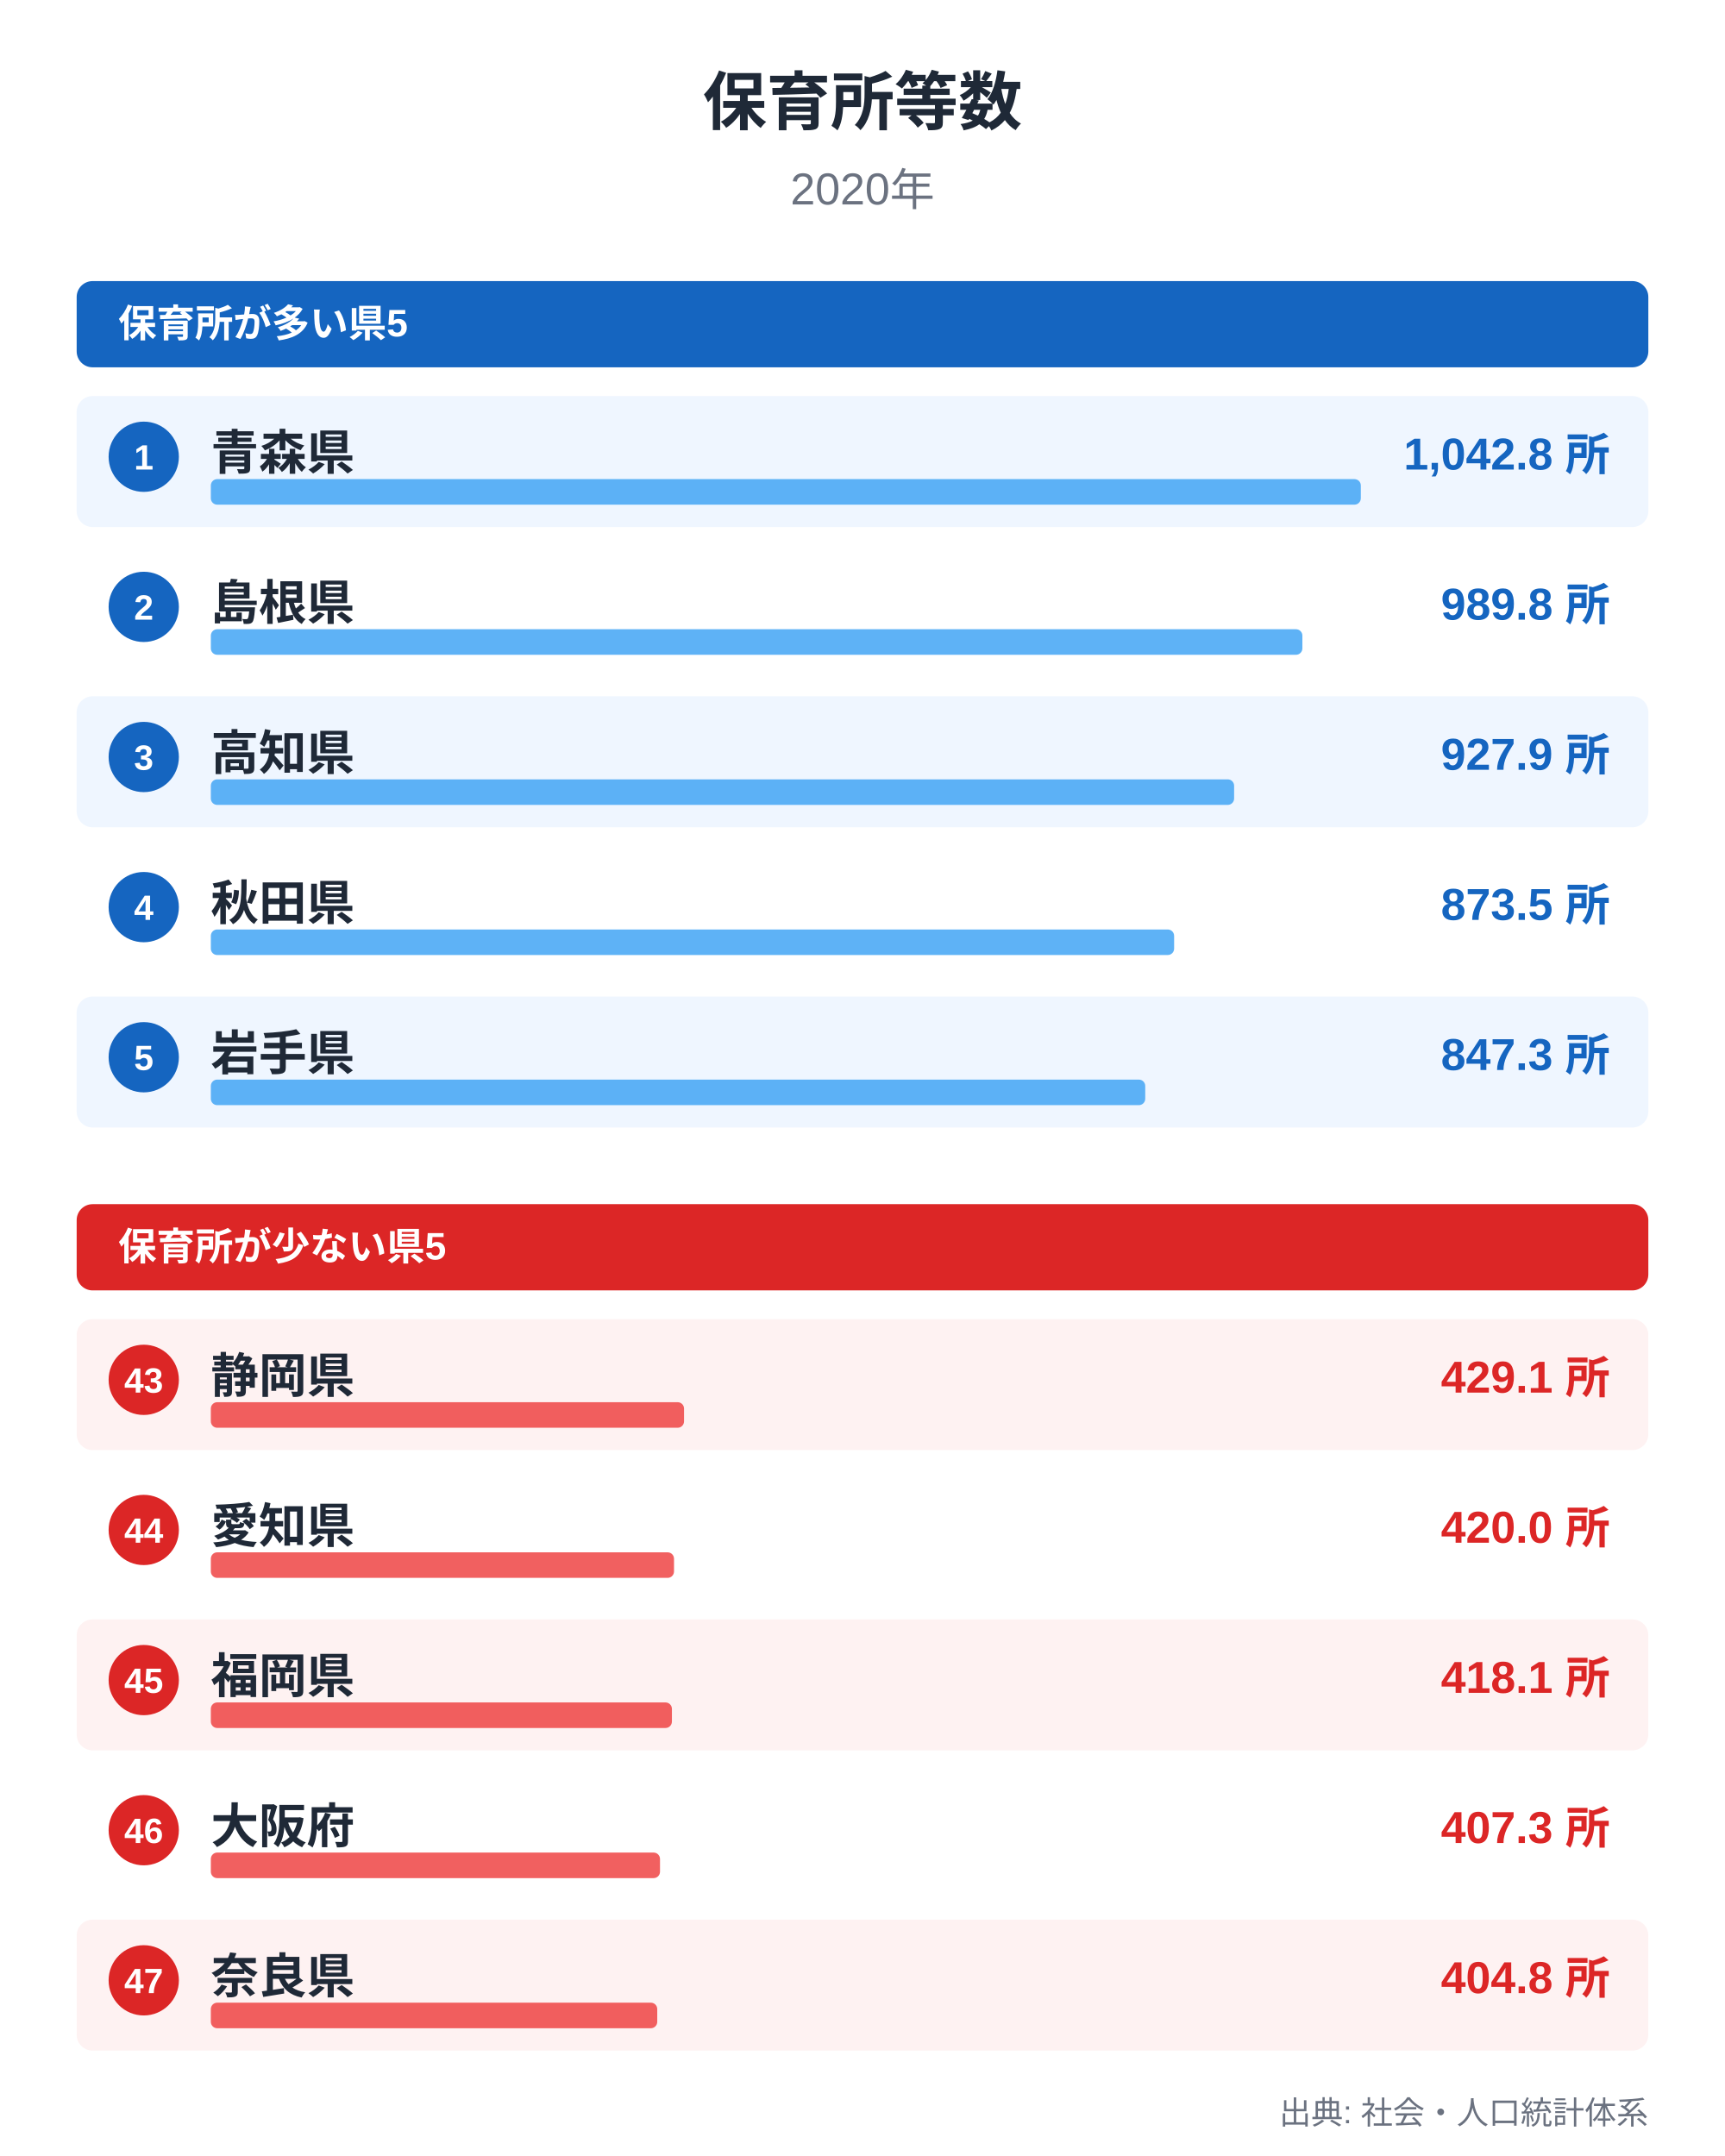
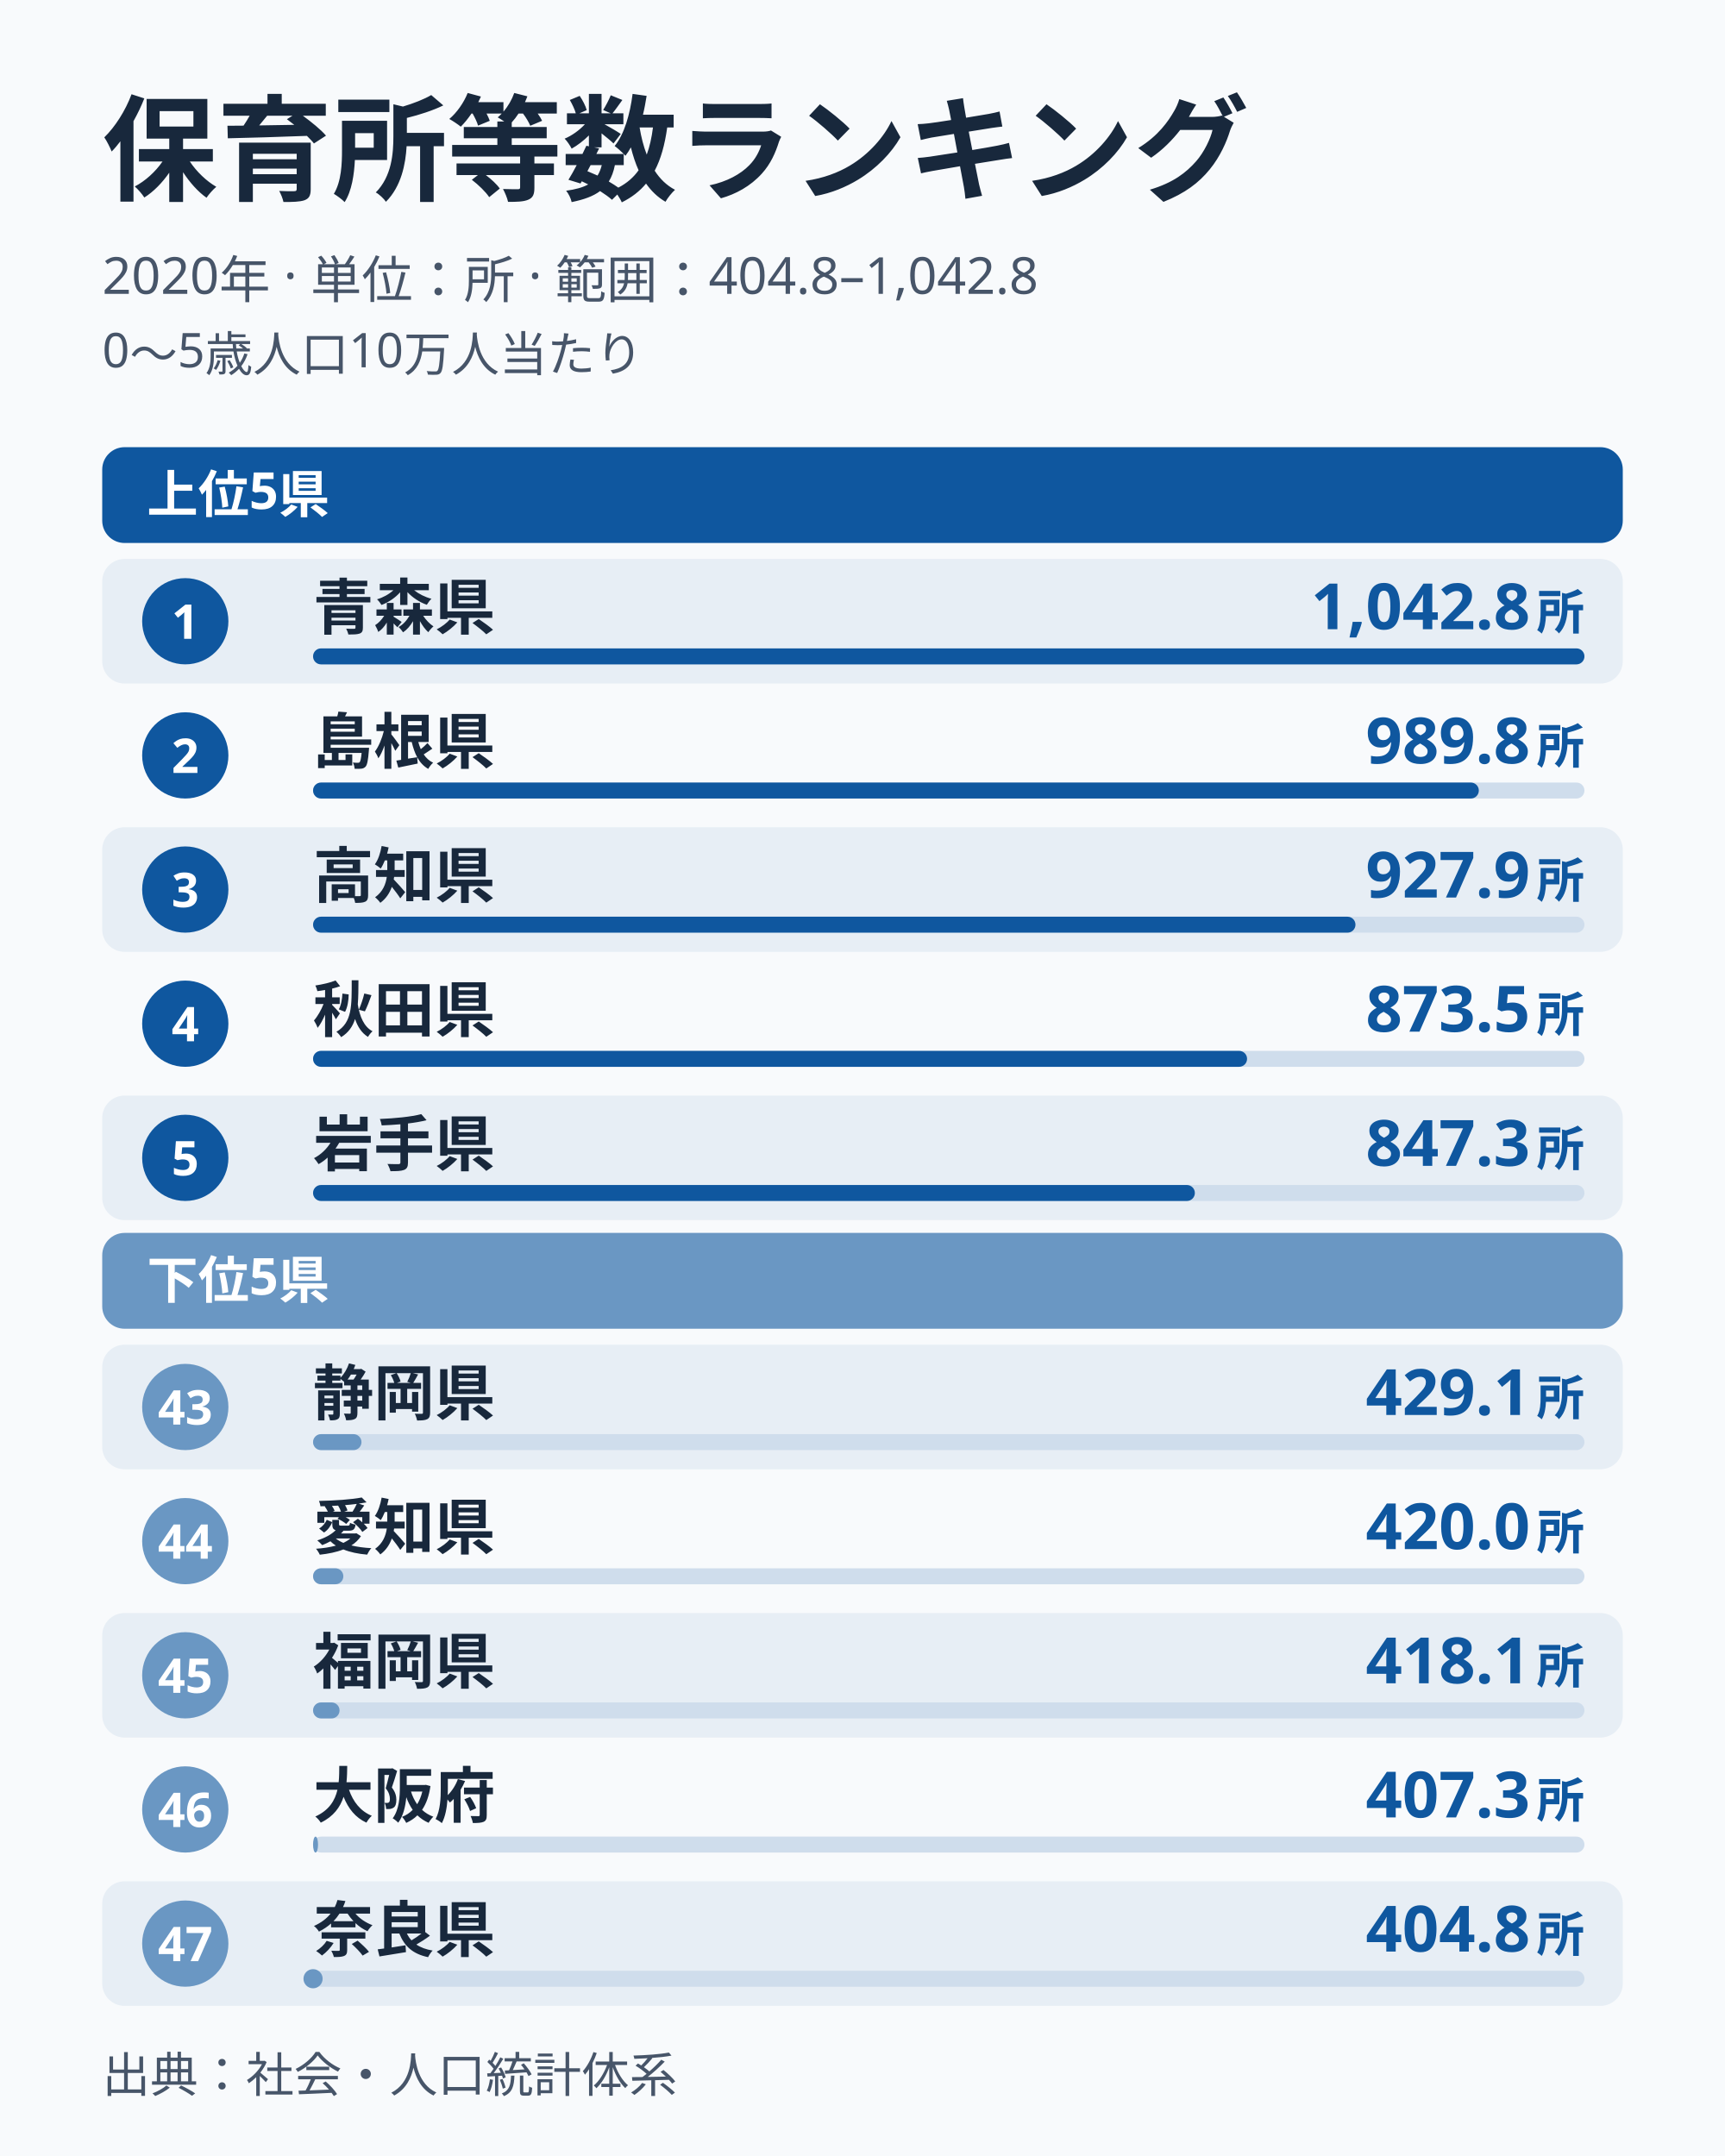
- <svg xmlns="http://www.w3.org/2000/svg" width="1080" height="1350" viewBox="0 0 1080 1350" font-family="'Helvetica Neue', Arial, 'Hiragino Kaku Gothic ProN', sans-serif" role="img" aria-label="保育所等数">
-   <style>
-     .svg-bg{fill:#ffffff}
-     .svg-plot{fill:#f9fafb}
-     .svg-plot-border{stroke:#d1d5db}
-     .svg-title{fill:#1f2937}
-     .svg-axis{fill:#374151}
-     .svg-tick{fill:#6b7280}
-     .svg-grid{stroke:#e5e7eb}
-     @media (prefers-color-scheme:dark){
-     .svg-bg{fill:#0f172a}
-     .svg-plot{fill:#1e293b}
-     .svg-plot-border{stroke:#334155}
-     .svg-title{fill:#e2e8f0}
-     .svg-axis{fill:#cbd5e1}
-     .svg-tick{fill:#94a3b8}
-     .svg-grid{stroke:#334155}
-     }
-   </style>
-   <rect width="1080" height="1350" class="svg-bg" />
-   <text x="540" y="78" text-anchor="middle" font-size="40" font-weight="bold" class="svg-title">保育所等数</text>
-   <text x="540" y="128" text-anchor="middle" font-size="28" class="svg-tick">2020年</text>
-   <rect x="48" y="176" width="984" height="54" rx="10" fill="#1565c0" />
-   <text x="74" y="211" font-size="24" font-weight="bold" fill="#ffffff">保育所が多い県5</text>
-   <rect x="48" y="248" width="984" height="82" rx="10" fill="#eff6ff" />
-   <circle cx="90" cy="286" r="22" fill="#1565c0" />
-   <text x="90" y="294" text-anchor="middle" font-size="22" font-weight="bold" fill="#ffffff">1</text>
-   <text x="132" y="294" font-size="30" font-weight="bold" fill="#1f2937">青森県</text>
-   <text x="1008" y="294" text-anchor="end" font-size="28" font-weight="700" fill="#1565c0">1,042.8 所</text>
-   <rect x="132" y="300" width="720" height="16" rx="4" fill="#42a5f5" opacity="0.85" />
-   <rect x="48" y="342" width="984" height="82" rx="10" fill="#ffffff" />
-   <circle cx="90" cy="380" r="22" fill="#1565c0" />
-   <text x="90" y="388" text-anchor="middle" font-size="22" font-weight="bold" fill="#ffffff">2</text>
-   <text x="132" y="388" font-size="30" font-weight="bold" fill="#1f2937">島根県</text>
-   <text x="1008" y="388" text-anchor="end" font-size="28" font-weight="700" fill="#1565c0">989.8 所</text>
-   <rect x="132" y="394" width="683.406" height="16" rx="4" fill="#42a5f5" opacity="0.85" />
-   <rect x="48" y="436" width="984" height="82" rx="10" fill="#eff6ff" />
-   <circle cx="90" cy="474" r="22" fill="#1565c0" />
-   <text x="90" y="482" text-anchor="middle" font-size="22" font-weight="bold" fill="#ffffff">3</text>
-   <text x="132" y="482" font-size="30" font-weight="bold" fill="#1f2937">高知県</text>
-   <text x="1008" y="482" text-anchor="end" font-size="28" font-weight="700" fill="#1565c0">927.9 所</text>
-   <rect x="132" y="488" width="640.667" height="16" rx="4" fill="#42a5f5" opacity="0.85" />
-   <rect x="48" y="530" width="984" height="82" rx="10" fill="#ffffff" />
-   <circle cx="90" cy="568" r="22" fill="#1565c0" />
-   <text x="90" y="576" text-anchor="middle" font-size="22" font-weight="bold" fill="#ffffff">4</text>
-   <text x="132" y="576" font-size="30" font-weight="bold" fill="#1f2937">秋田県</text>
-   <text x="1008" y="576" text-anchor="end" font-size="28" font-weight="700" fill="#1565c0">873.5 所</text>
-   <rect x="132" y="582" width="603.107" height="16" rx="4" fill="#42a5f5" opacity="0.85" />
-   <rect x="48" y="624" width="984" height="82" rx="10" fill="#eff6ff" />
-   <circle cx="90" cy="662" r="22" fill="#1565c0" />
-   <text x="90" y="670" text-anchor="middle" font-size="22" font-weight="bold" fill="#ffffff">5</text>
-   <text x="132" y="670" font-size="30" font-weight="bold" fill="#1f2937">岩手県</text>
-   <text x="1008" y="670" text-anchor="end" font-size="28" font-weight="700" fill="#1565c0">847.3 所</text>
-   <rect x="132" y="676" width="585.017" height="16" rx="4" fill="#42a5f5" opacity="0.85" />
-   <rect x="48" y="754" width="984" height="54" rx="10" fill="#dc2626" />
-   <text x="74" y="789" font-size="24" font-weight="bold" fill="#ffffff">保育所が少ない県5</text>
-   <rect x="48" y="826" width="984" height="82" rx="10" fill="#fef2f2" />
-   <circle cx="90" cy="864" r="22" fill="#dc2626" />
-   <text x="90" y="872" text-anchor="middle" font-size="22" font-weight="bold" fill="#ffffff">43</text>
-   <text x="132" y="872" font-size="30" font-weight="bold" fill="#1f2937">静岡県</text>
-   <text x="1008" y="872" text-anchor="end" font-size="28" font-weight="700" fill="#dc2626">429.1 所</text>
-   <rect x="132" y="878" width="296.272" height="16" rx="4" fill="#ef4444" opacity="0.85" />
-   <rect x="48" y="920" width="984" height="82" rx="10" fill="#ffffff" />
-   <circle cx="90" cy="958" r="22" fill="#dc2626" />
-   <text x="90" y="966" text-anchor="middle" font-size="22" font-weight="bold" fill="#ffffff">44</text>
-   <text x="132" y="966" font-size="30" font-weight="bold" fill="#1f2937">愛知県</text>
-   <text x="1008" y="966" text-anchor="end" font-size="28" font-weight="700" fill="#dc2626">420.0 所</text>
-   <rect x="132" y="972" width="289.988" height="16" rx="4" fill="#ef4444" opacity="0.85" />
-   <rect x="48" y="1014" width="984" height="82" rx="10" fill="#fef2f2" />
-   <circle cx="90" cy="1052" r="22" fill="#dc2626" />
-   <text x="90" y="1060" text-anchor="middle" font-size="22" font-weight="bold" fill="#ffffff">45</text>
-   <text x="132" y="1060" font-size="30" font-weight="bold" fill="#1f2937">福岡県</text>
-   <text x="1008" y="1060" text-anchor="end" font-size="28" font-weight="700" fill="#dc2626">418.1 所</text>
-   <rect x="132" y="1066" width="288.677" height="16" rx="4" fill="#ef4444" opacity="0.85" />
-   <rect x="48" y="1108" width="984" height="82" rx="10" fill="#ffffff" />
-   <circle cx="90" cy="1146" r="22" fill="#dc2626" />
-   <text x="90" y="1154" text-anchor="middle" font-size="22" font-weight="bold" fill="#ffffff">46</text>
-   <text x="132" y="1154" font-size="30" font-weight="bold" fill="#1f2937">大阪府</text>
-   <text x="1008" y="1154" text-anchor="end" font-size="28" font-weight="700" fill="#dc2626">407.3 所</text>
-   <rect x="132" y="1160" width="281.22" height="16" rx="4" fill="#ef4444" opacity="0.85" />
-   <rect x="48" y="1202" width="984" height="82" rx="10" fill="#fef2f2" />
-   <circle cx="90" cy="1240" r="22" fill="#dc2626" />
-   <text x="90" y="1248" text-anchor="middle" font-size="22" font-weight="bold" fill="#ffffff">47</text>
-   <text x="132" y="1248" font-size="30" font-weight="bold" fill="#1f2937">奈良県</text>
-   <text x="1008" y="1248" text-anchor="end" font-size="28" font-weight="700" fill="#dc2626">404.8 所</text>
-   <rect x="132" y="1254" width="279.494" height="16" rx="4" fill="#ef4444" opacity="0.85" />
-   <text x="1032" y="1330" text-anchor="end" font-size="20" class="svg-tick">出典: 社会・人口統計体系</text>
+ <svg xmlns="http://www.w3.org/2000/svg" width="1080" height="1350" viewBox="0 0 1080 1350" role="img" aria-label="保育所等数ランキング" data-theme="light" data-image-template="bar" data-domain-min="404.8" data-domain-max="1042.8">
+   <rect width="1080" height="1350" fill="#F8FAFC" />
+   <g font-family="'Noto Sans JP','Hiragino Kaku Gothic ProN','Yu Gothic',Meiryo,sans-serif" fill="#18283C">
+     <text x="64" y="120" font-size="72" font-weight="700">保育所等数ランキング</text>
+     <text x="64" y="184" font-size="32" fill="#475569">2020年 · 単位：所 · 範囲：404.8–1,042.8</text>
+     <text x="64" y="230" font-size="30" fill="#475569">0～5歳人口10万人当たり</text>
+     <rect x="64" y="280" width="952" height="60" rx="14" fill="#0f579f" />
+     <text x="92" y="321" font-size="32" font-weight="700" fill="#FFFFFF">上位5県</text>
+     <g data-rank="1" data-value="1042.8">
+       <rect x="64" y="350" width="952" height="78" rx="14" fill="#e7eef5" />
+       <circle cx="116" cy="389" r="27" fill="#0f579f" />
+       <text x="116" y="400" text-anchor="middle" font-size="30" font-weight="700" fill="#FFFFFF">1</text>
+       <text x="196" y="394" font-size="38" font-weight="700" fill="#18283C">青森県</text>
+       <text x="992" y="394" text-anchor="end" font-size="40" font-weight="700" fill="#0f579f">1,042.8<tspan font-size="30" dx="4">所</tspan>
+       </text>
+       <rect data-bar-track="true" x="196" y="406" width="796" height="10" rx="5" fill="#cfddec" />
+       <rect data-bar-value="true" x="196" y="406" width="796" height="10" rx="5" fill="#0f579f" />
+     </g>
+     <g data-rank="2" data-value="989.8">
+       <circle cx="116" cy="473" r="27" fill="#0f579f" />
+       <text x="116" y="484" text-anchor="middle" font-size="30" font-weight="700" fill="#FFFFFF">2</text>
+       <text x="196" y="478" font-size="38" font-weight="700" fill="#18283C">島根県</text>
+       <text x="992" y="478" text-anchor="end" font-size="40" font-weight="700" fill="#0f579f">989.8<tspan font-size="30" dx="4">所</tspan>
+       </text>
+       <rect data-bar-track="true" x="196" y="490" width="796" height="10" rx="5" fill="#cfddec" />
+       <rect data-bar-value="true" x="196" y="490" width="729.875" height="10" rx="5" fill="#0f579f" />
+     </g>
+     <g data-rank="3" data-value="927.9">
+       <rect x="64" y="518" width="952" height="78" rx="14" fill="#e7eef5" />
+       <circle cx="116" cy="557" r="27" fill="#0f579f" />
+       <text x="116" y="568" text-anchor="middle" font-size="30" font-weight="700" fill="#FFFFFF">3</text>
+       <text x="196" y="562" font-size="38" font-weight="700" fill="#18283C">高知県</text>
+       <text x="992" y="562" text-anchor="end" font-size="40" font-weight="700" fill="#0f579f">927.9<tspan font-size="30" dx="4">所</tspan>
+       </text>
+       <rect data-bar-track="true" x="196" y="574" width="796" height="10" rx="5" fill="#cfddec" />
+       <rect data-bar-value="true" x="196" y="574" width="652.645" height="10" rx="5" fill="#0f579f" />
+     </g>
+     <g data-rank="4" data-value="873.5">
+       <circle cx="116" cy="641" r="27" fill="#0f579f" />
+       <text x="116" y="652" text-anchor="middle" font-size="30" font-weight="700" fill="#FFFFFF">4</text>
+       <text x="196" y="646" font-size="38" font-weight="700" fill="#18283C">秋田県</text>
+       <text x="992" y="646" text-anchor="end" font-size="40" font-weight="700" fill="#0f579f">873.5<tspan font-size="30" dx="4">所</tspan>
+       </text>
+       <rect data-bar-track="true" x="196" y="658" width="796" height="10" rx="5" fill="#cfddec" />
+       <rect data-bar-value="true" x="196" y="658" width="584.773" height="10" rx="5" fill="#0f579f" />
+     </g>
+     <g data-rank="5" data-value="847.3">
+       <rect x="64" y="686" width="952" height="78" rx="14" fill="#e7eef5" />
+       <circle cx="116" cy="725" r="27" fill="#0f579f" />
+       <text x="116" y="736" text-anchor="middle" font-size="30" font-weight="700" fill="#FFFFFF">5</text>
+       <text x="196" y="730" font-size="38" font-weight="700" fill="#18283C">岩手県</text>
+       <text x="992" y="730" text-anchor="end" font-size="40" font-weight="700" fill="#0f579f">847.3<tspan font-size="30" dx="4">所</tspan>
+       </text>
+       <rect data-bar-track="true" x="196" y="742" width="796" height="10" rx="5" fill="#cfddec" />
+       <rect data-bar-value="true" x="196" y="742" width="552.085" height="10" rx="5" fill="#0f579f" />
+     </g>
+     <rect x="64" y="772" width="952" height="60" rx="14" fill="#6a97c3" />
+     <text x="92" y="813" font-size="32" font-weight="700" fill="#FFFFFF">下位5県</text>
+     <g data-rank="43" data-value="429.1">
+       <rect x="64" y="842" width="952" height="78" rx="14" fill="#e7eef5" />
+       <circle cx="116" cy="881" r="27" fill="#6a97c3" />
+       <text x="116" y="892" text-anchor="middle" font-size="30" font-weight="700" fill="#FFFFFF">43</text>
+       <text x="196" y="886" font-size="38" font-weight="700" fill="#18283C">静岡県</text>
+       <text x="992" y="886" text-anchor="end" font-size="40" font-weight="700" fill="#0f579f">429.1<tspan font-size="30" dx="4">所</tspan>
+       </text>
+       <rect data-bar-track="true" x="196" y="898" width="796" height="10" rx="5" fill="#cfddec" />
+       <rect data-bar-value="true" x="196" y="898" width="30.318" height="10" rx="5" fill="#6a97c3" />
+     </g>
+     <g data-rank="44" data-value="420">
+       <circle cx="116" cy="965" r="27" fill="#6a97c3" />
+       <text x="116" y="976" text-anchor="middle" font-size="30" font-weight="700" fill="#FFFFFF">44</text>
+       <text x="196" y="970" font-size="38" font-weight="700" fill="#18283C">愛知県</text>
+       <text x="992" y="970" text-anchor="end" font-size="40" font-weight="700" fill="#0f579f">420.0<tspan font-size="30" dx="4">所</tspan>
+       </text>
+       <rect data-bar-track="true" x="196" y="982" width="796" height="10" rx="5" fill="#cfddec" />
+       <rect data-bar-value="true" x="196" y="982" width="18.964" height="10" rx="5" fill="#6a97c3" />
+     </g>
+     <g data-rank="45" data-value="418.1">
+       <rect x="64" y="1010" width="952" height="78" rx="14" fill="#e7eef5" />
+       <circle cx="116" cy="1049" r="27" fill="#6a97c3" />
+       <text x="116" y="1060" text-anchor="middle" font-size="30" font-weight="700" fill="#FFFFFF">45</text>
+       <text x="196" y="1054" font-size="38" font-weight="700" fill="#18283C">福岡県</text>
+       <text x="992" y="1054" text-anchor="end" font-size="40" font-weight="700" fill="#0f579f">418.1<tspan font-size="30" dx="4">所</tspan>
+       </text>
+       <rect data-bar-track="true" x="196" y="1066" width="796" height="10" rx="5" fill="#cfddec" />
+       <rect data-bar-value="true" x="196" y="1066" width="16.594" height="10" rx="5" fill="#6a97c3" />
+     </g>
+     <g data-rank="46" data-value="407.3">
+       <circle cx="116" cy="1133" r="27" fill="#6a97c3" />
+       <text x="116" y="1144" text-anchor="middle" font-size="30" font-weight="700" fill="#FFFFFF">46</text>
+       <text x="196" y="1138" font-size="38" font-weight="700" fill="#18283C">大阪府</text>
+       <text x="992" y="1138" text-anchor="end" font-size="40" font-weight="700" fill="#0f579f">407.3<tspan font-size="30" dx="4">所</tspan>
+       </text>
+       <rect data-bar-track="true" x="196" y="1150" width="796" height="10" rx="5" fill="#cfddec" />
+       <rect data-bar-value="true" x="196" y="1150" width="3.119" height="10" rx="5" fill="#6a97c3" />
+     </g>
+     <g data-rank="47" data-value="404.8">
+       <rect x="64" y="1178" width="952" height="78" rx="14" fill="#e7eef5" />
+       <circle cx="116" cy="1217" r="27" fill="#6a97c3" />
+       <text x="116" y="1228" text-anchor="middle" font-size="30" font-weight="700" fill="#FFFFFF">47</text>
+       <text x="196" y="1222" font-size="38" font-weight="700" fill="#18283C">奈良県</text>
+       <text x="992" y="1222" text-anchor="end" font-size="40" font-weight="700" fill="#0f579f">404.8<tspan font-size="30" dx="4">所</tspan>
+       </text>
+       <rect data-bar-track="true" x="196" y="1234" width="796" height="10" rx="5" fill="#cfddec" />
+       <rect data-bar-value="true" x="196" y="1234" width="0" height="10" rx="5" fill="#6a97c3" />
+       <circle cx="196" cy="1239" r="6" fill="#6a97c3" />
+     </g>
+     <text x="64" y="1310" font-size="30" fill="#475569">出典：社会・人口統計体系</text>
+   </g>
</svg>
